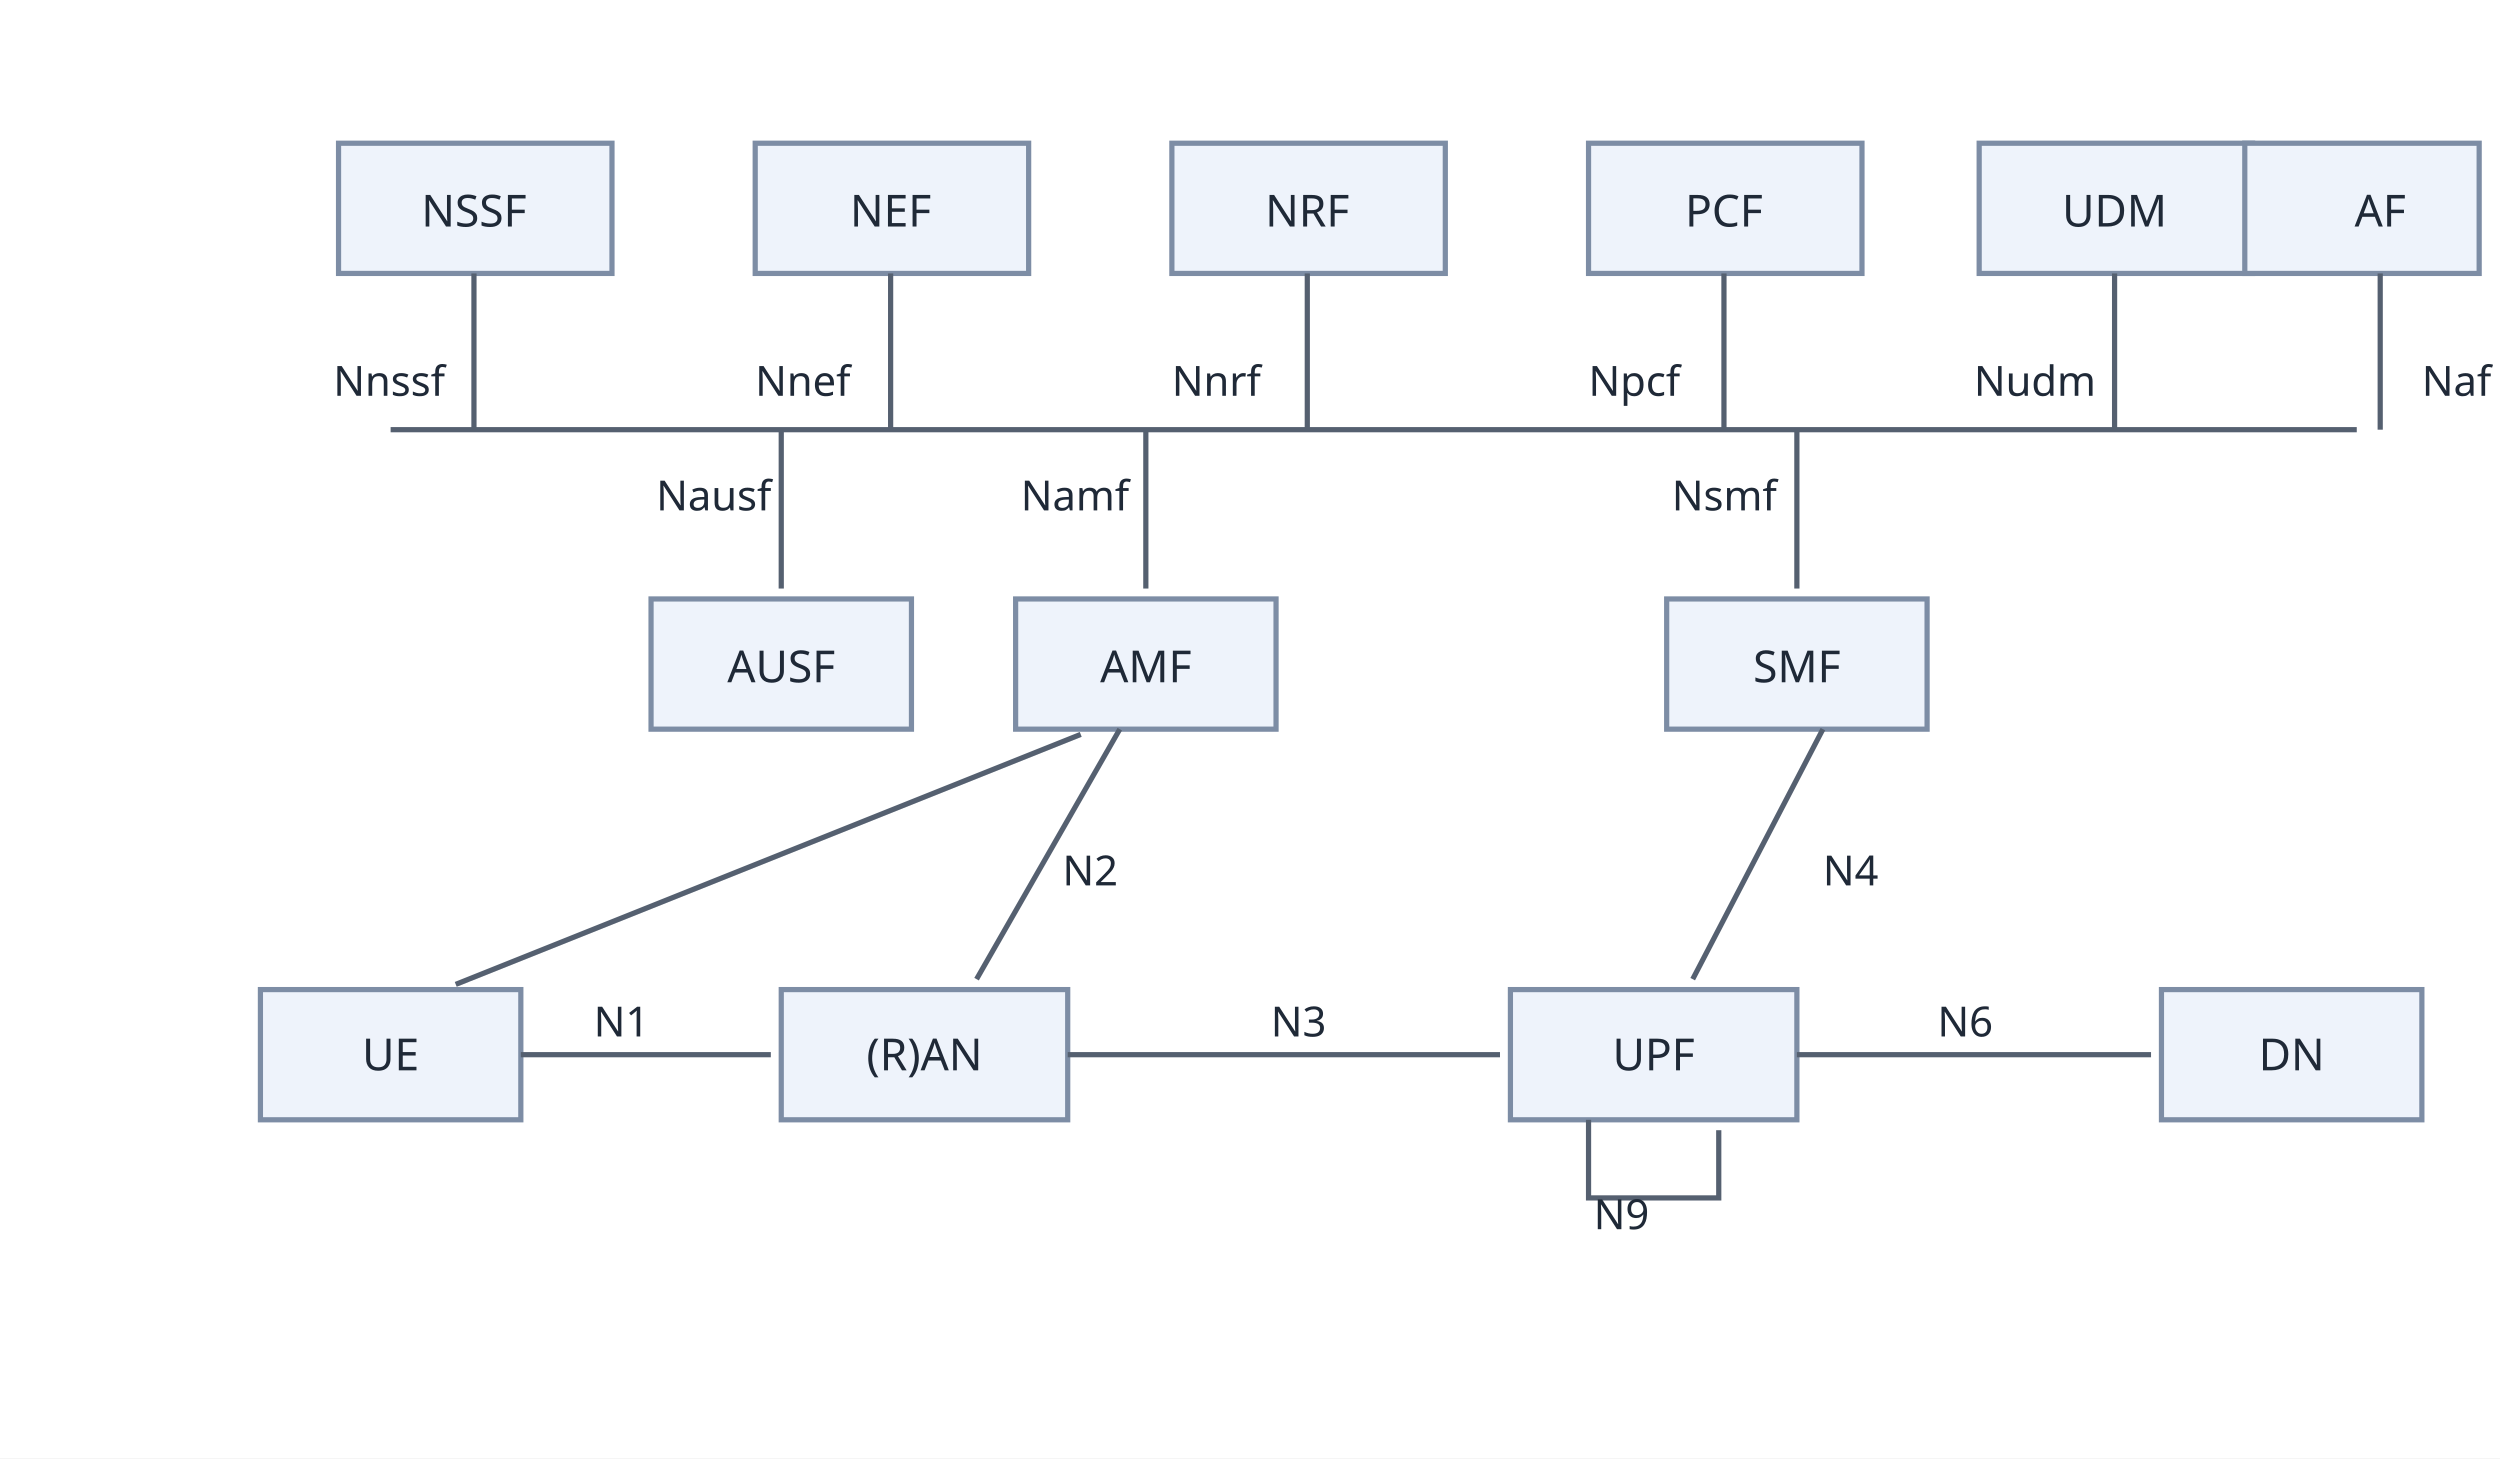
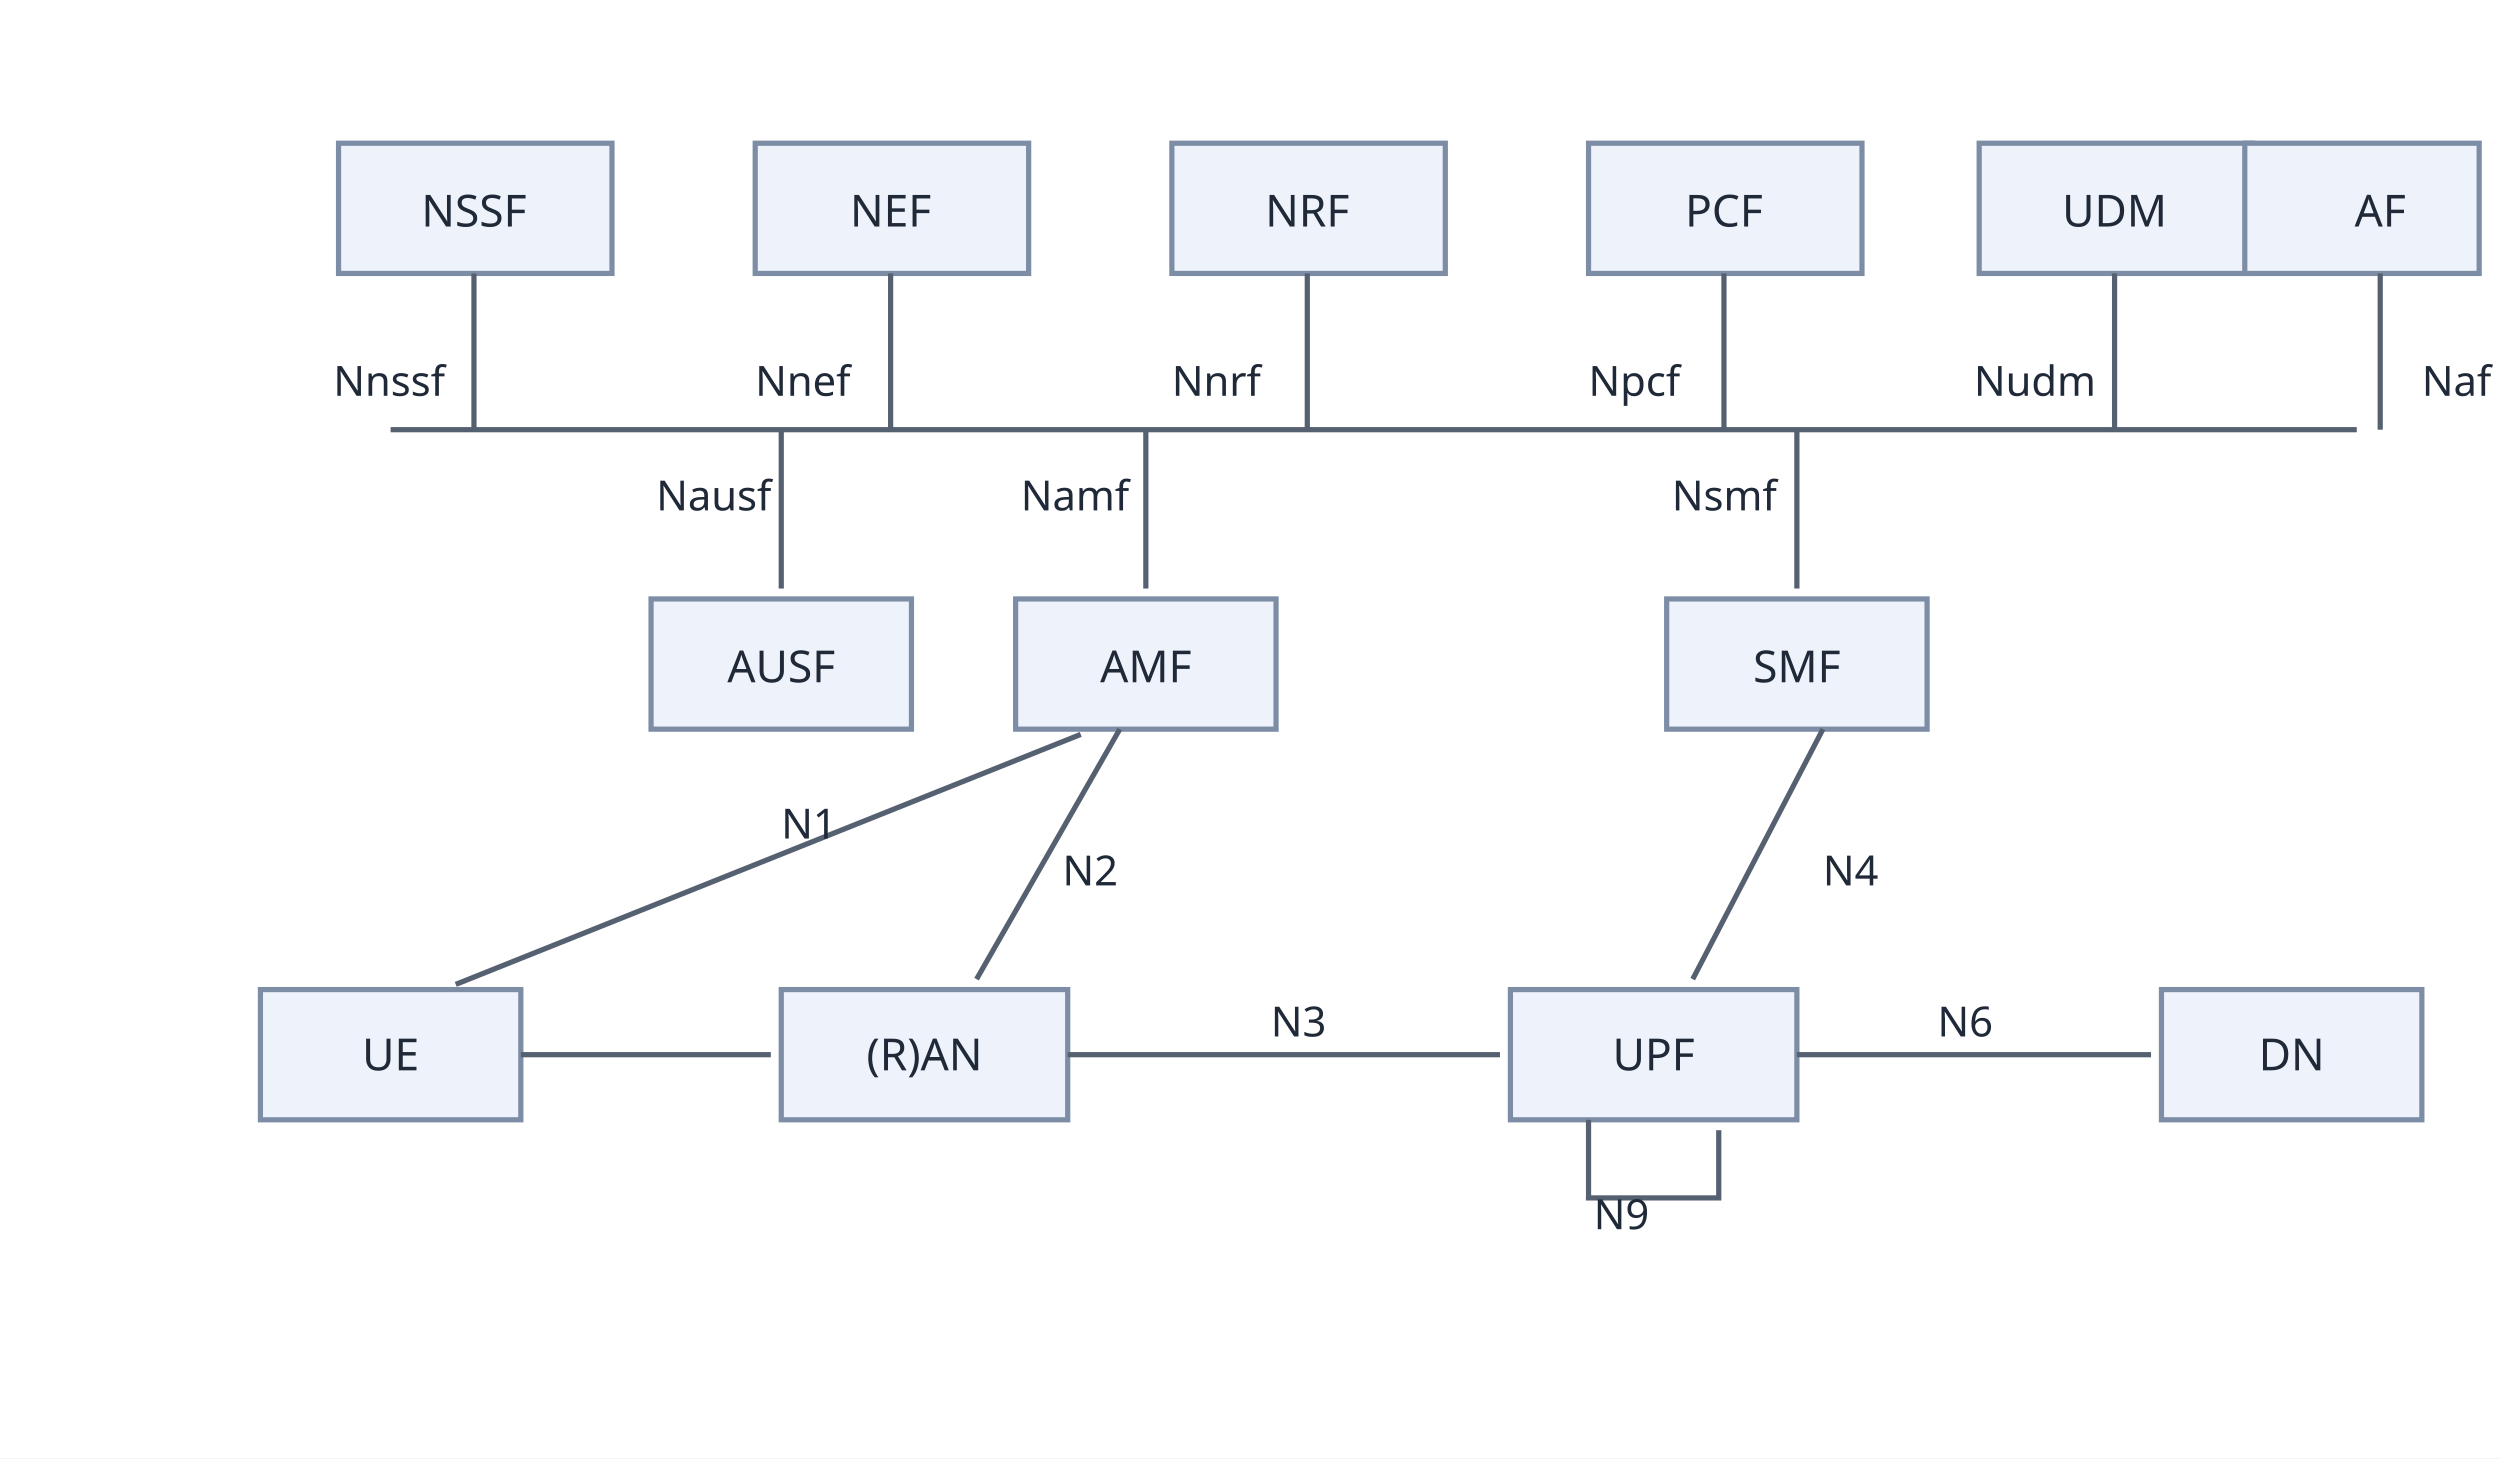
<svg xmlns="http://www.w3.org/2000/svg" width="960" height="560" viewBox="0 0 960 560" font-family="sans-serif">
  <rect width="960" height="560" fill="#ffffff" />
  <g fill="#eef3fb" stroke="#7d8da5" stroke-width="2">
    <rect x="130" y="55" width="105" height="50" />
    <rect x="290" y="55" width="105" height="50" />
    <rect x="450" y="55" width="105" height="50" />
    <rect x="610" y="55" width="105" height="50" />
    <rect x="760" y="55" width="105" height="50" />
    <rect x="862" y="55" width="90" height="50" />
    <rect x="250" y="230" width="100" height="50" />
    <rect x="390" y="230" width="100" height="50" />
    <rect x="640" y="230" width="100" height="50" />
    <rect x="100" y="380" width="100" height="50" />
    <rect x="300" y="380" width="110" height="50" />
    <rect x="580" y="380" width="110" height="50" />
    <rect x="830" y="380" width="100" height="50" />
  </g>
  <g stroke="#556070" stroke-width="2" fill="none">
    <line x1="150" y1="165" x2="905" y2="165" />
    <line x1="182" y1="105" x2="182" y2="165" />
    <line x1="342" y1="105" x2="342" y2="165" />
    <line x1="502" y1="105" x2="502" y2="165" />
    <line x1="662" y1="105" x2="662" y2="165" />
    <line x1="812" y1="105" x2="812" y2="165" />
    <line x1="914" y1="105" x2="914" y2="165" />
    <line x1="300" y1="165" x2="300" y2="226" />
    <line x1="440" y1="165" x2="440" y2="226" />
    <line x1="690" y1="165" x2="690" y2="226" />
    <line x1="200" y1="405" x2="296" y2="405" />
    <line x1="410" y1="405" x2="576" y2="405" />
    <line x1="690" y1="405" x2="826" y2="405" />
    <line x1="175" y1="378" x2="415" y2="282" />
    <line x1="430" y1="280" x2="375" y2="376" />
    <line x1="700" y1="280" x2="650" y2="376" />
    <path d="M610 430 V460 H660 V434" />
  </g>
  <g font-size="17" fill="#1f2937">
    <text x="182" y="87" text-anchor="middle">NSSF</text>
    <text x="342" y="87" text-anchor="middle">NEF</text>
    <text x="502" y="87" text-anchor="middle">NRF</text>
    <text x="662" y="87" text-anchor="middle">PCF</text>
    <text x="812" y="87" text-anchor="middle">UDM</text>
    <text x="914" y="87" text-anchor="middle">AF</text>
    <text x="300" y="262" text-anchor="middle">AUSF</text>
    <text x="440" y="262" text-anchor="middle">AMF</text>
    <text x="690" y="262" text-anchor="middle">SMF</text>
    <text x="150" y="411" text-anchor="middle">UE</text>
    <text x="355" y="411" text-anchor="middle">(R)AN</text>
    <text x="635" y="411" text-anchor="middle">UPF</text>
    <text x="880" y="411" text-anchor="middle">DN</text>
  </g>
  <g font-size="16" fill="#1f2937">
    <text x="128" y="152">Nnssf</text>
    <text x="290" y="152">Nnef</text>
    <text x="450" y="152">Nnrf</text>
    <text x="610" y="152">Npcf</text>
    <text x="758" y="152">Nudm</text>
    <text x="930" y="152">Naf</text>
    <text x="252" y="196">Nausf</text>
    <text x="392" y="196">Namf</text>
    <text x="642" y="196">Nsmf</text>
-     <text x="228" y="398">N1</text>
+     <text x="300" y="322">N1</text>
    <text x="408" y="340">N2</text>
    <text x="488" y="398">N3</text>
    <text x="700" y="340">N4</text>
    <text x="744" y="398">N6</text>
    <text x="612" y="472">N9</text>
  </g>
</svg>
